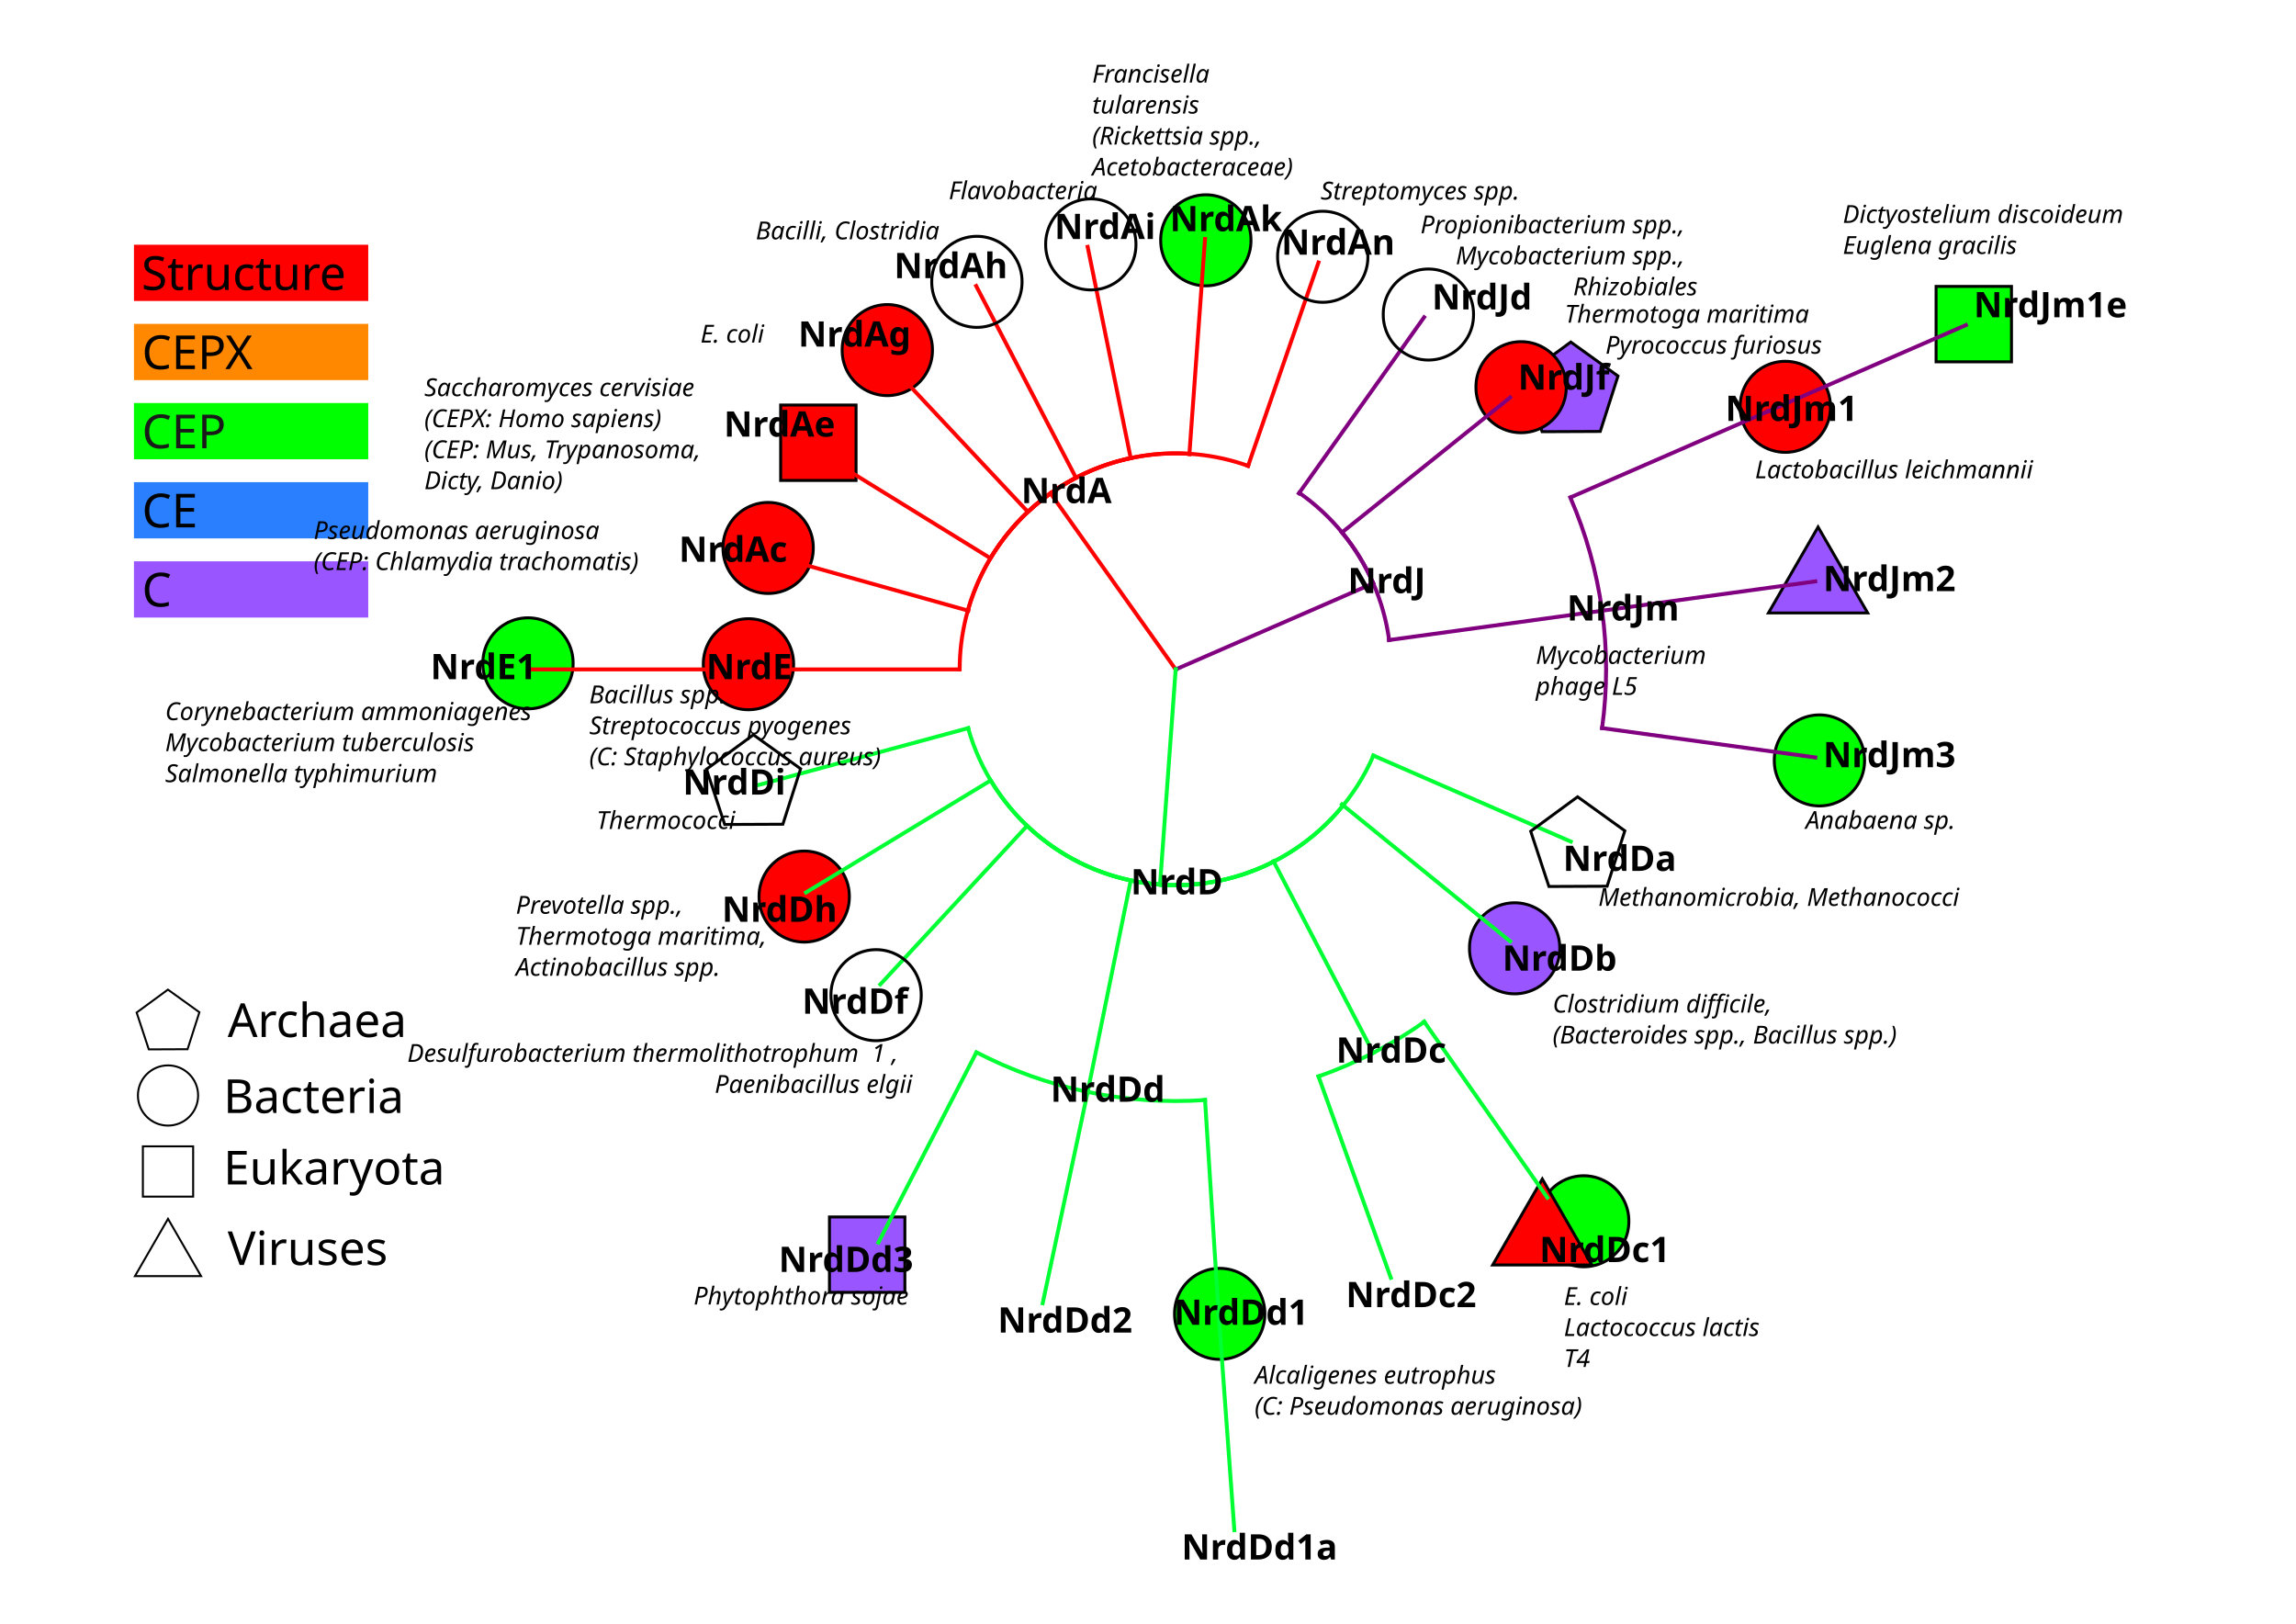
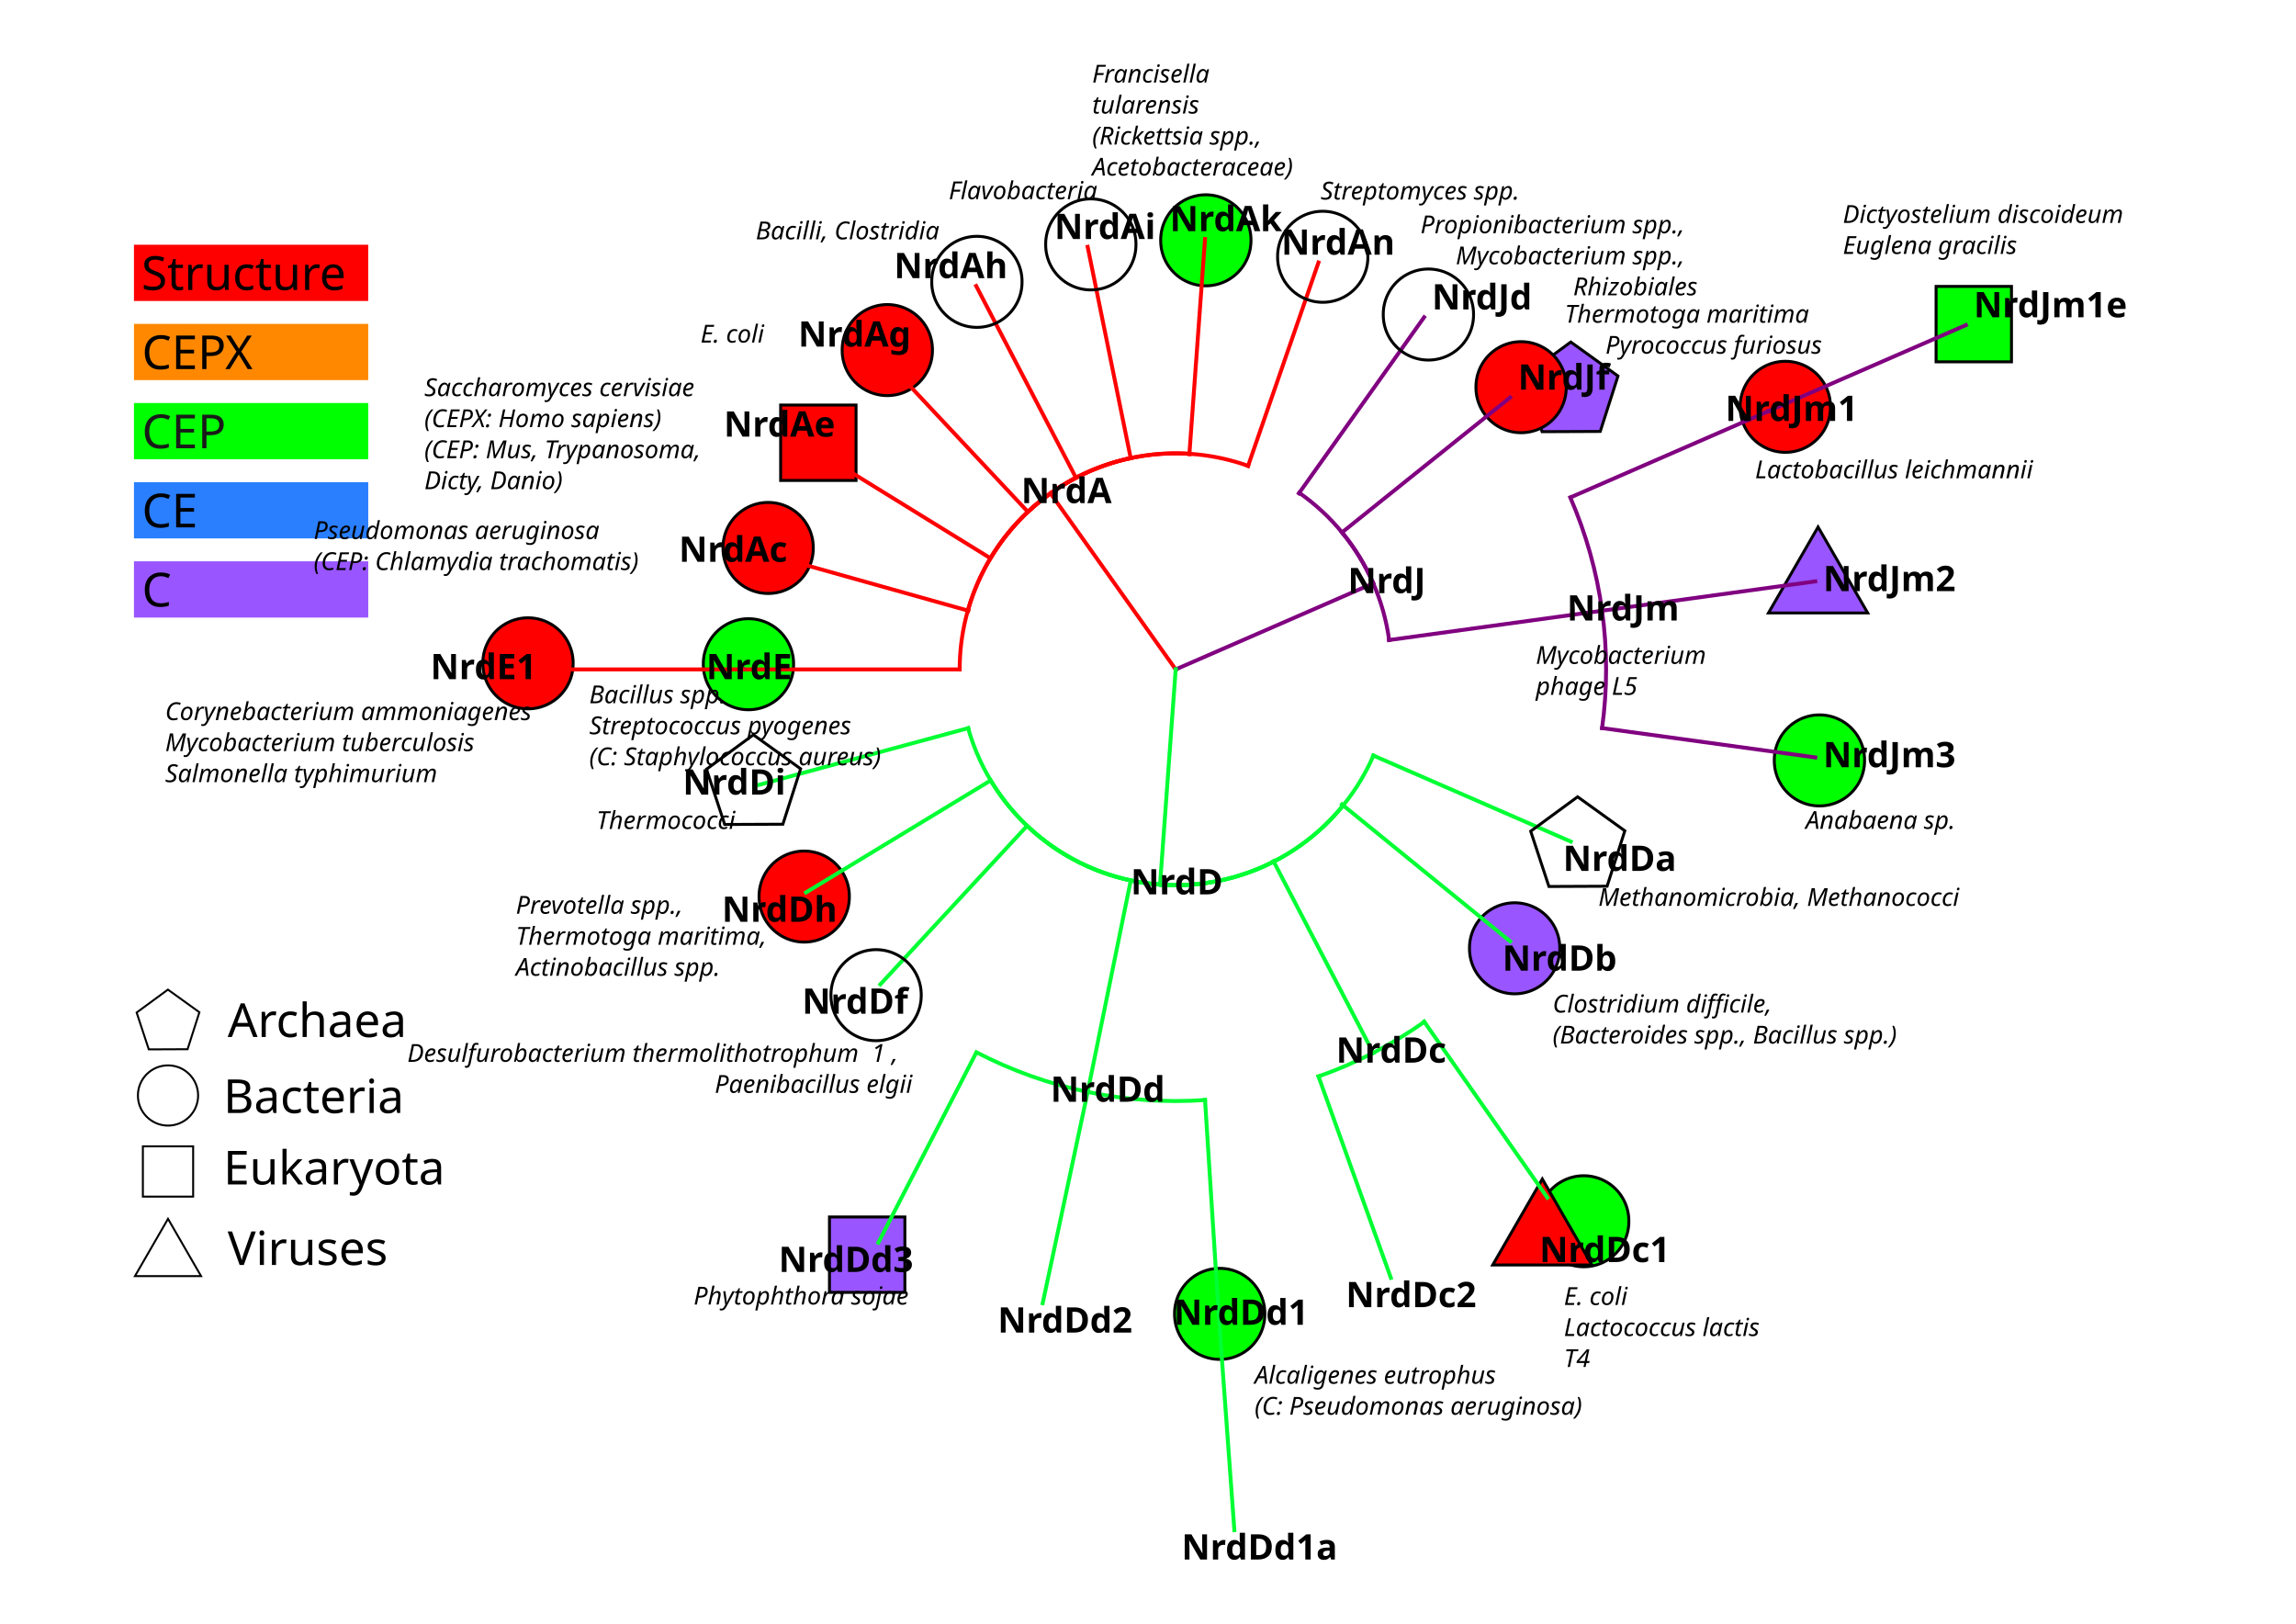
<svg xmlns="http://www.w3.org/2000/svg" color-rendering="auto" color-interpolation="auto" text-rendering="auto" width="1052.362" stroke-miterlimit="10" shape-rendering="auto" font-weight="normal" height="744.094" font-style="normal" font-size="12" image-rendering="auto" id="svg2" version="1.1" style="font-size:12px;font-style:normal;font-weight:normal;fill:#000000;fill-opacity:1;stroke:#000000;stroke-width:1;stroke-linecap:square;stroke-linejoin:miter;stroke-miterlimit:10;stroke-opacity:1;stroke-dasharray:none;stroke-dashoffset:0;font-family:Dialog">
  <defs id="genericDefs" />
  <path transform="matrix(1.344772,0,0,1.344772,707.3529,503.5971)" d="m -94.896,73.253 a 15.389,15.389 0 1 1 -30.777,0 15.389,15.389 0 1 1 30.777,0 z" id="path3930" style="fill:#00ff00;fill-opacity:1;stroke:#000000;stroke-opacity:1" />
  <rect y="557.698" x="380.181" height="34.562" width="34.562" id="rect3246" style="fill:#9955ff;fill-opacity:1;stroke:#000000;stroke-width:1.345;stroke-opacity:1" />
  <path style="fill:#00ff00;fill-opacity:1;stroke:#000000;stroke-opacity:1" id="path3508" d="m -94.896,73.253 a 15.389,15.389 0 1 1 -30.777,0 15.389,15.389 0 1 1 30.777,0 z" transform="matrix(1.344772,0,0,1.344772,874.1919,461.16)" />
  <path style="fill:#ff0000;fill-opacity:1;stroke:#000000;stroke-opacity:1" id="path3244" d="m 723.502,506.202 -33.821,0 16.911,-29.29 z" transform="matrix(1.344772,0,0,1.344772,-243.2895,-101.0298)" />
  <path transform="matrix(1.344772,0,0,1.344772,842.5346,336.0689)" d="m -94.896,73.253 a 15.389,15.389 0 1 1 -30.777,0 15.389,15.389 0 1 1 30.777,0 z" id="path3250" style="fill:#9955ff;fill-opacity:1;stroke:#000000;stroke-opacity:1" />
  <path style="fill:#00ff00;fill-opacity:1;stroke:#000000" id="path3252" d="m -94.896,73.253 a 15.389,15.389 0 1 1 -30.777,0 15.389,15.389 0 1 1 30.777,0 z" transform="matrix(1.344772,0,0,1.344772,700.995,11.614)" />
  <rect style="fill:#ff0000;fill-opacity:1;stroke:#000000;stroke-width:1.345" id="rect3240" width="34.562" height="34.562" x="357.806" y="185.617" />
  <path style="fill:#ff0000;fill-opacity:1;stroke:#000000" id="path3254" d="m -94.896,73.253 a 15.389,15.389 0 1 1 -30.777,0 15.389,15.389 0 1 1 30.777,0 z" transform="matrix(1.344772,0,0,1.344772,500.3812,152.6004)" />
  <path style="fill:#ff0000;fill-opacity:1;stroke:#000000" id="path3485" d="m -94.896,73.253 a 15.389,15.389 0 1 1 -30.777,0 15.389,15.389 0 1 1 30.777,0 z" transform="matrix(1.344772,0,0,1.344772,555.0011,61.92233)" />
-   <path transform="matrix(1.344772,0,0,1.344772,390.3074,205.4735)" d="m -94.896,73.253 a 15.389,15.389 0 1 1 -30.777,0 15.389,15.389 0 1 1 30.777,0 z" id="path3487" style="fill:#00ff00;fill-opacity:1;stroke:#000000" />
+   <path transform="matrix(1.344772,0,0,1.344772,390.3074,205.4735)" d="m -94.896,73.253 a 15.389,15.389 0 1 1 -30.777,0 15.389,15.389 0 1 1 30.777,0 z" id="path3487" style="fill:#ff0000;fill-opacity:1;stroke:#000000" />
  <path style="fill:#ff0000;fill-opacity:1;stroke:#000000;stroke-opacity:1" id="path3510" d="m -94.896,73.253 a 15.389,15.389 0 1 1 -30.777,0 15.389,15.389 0 1 1 30.777,0 z" transform="matrix(1.344772,0,0,1.344772,966.5971,87.92196)" />
  <rect style="fill:#00ff00;fill-opacity:1;stroke:#000000;stroke-width:1.345;stroke-opacity:1" id="rect4026" width="34.562" height="34.562" x="887.395" y="131.252" />
  <path style="fill:#00ff00;fill-opacity:1;stroke:#000000;stroke-opacity:1" id="path4028" d="m -94.896,73.253 a 15.389,15.389 0 1 1 -30.777,0 15.389,15.389 0 1 1 30.777,0 z" transform="matrix(1.344772,0,0,1.344772,982.2387,249.9671)" />
  <path transform="matrix(1.344772,0,0,1.344772,-116.8971,-399.8289)" d="m 723.502,506.202 -33.821,0 16.911,-29.29 z" id="path4030" style="fill:#9955ff;fill-opacity:1;stroke:#000000;stroke-opacity:1" />
-   <path style="fill:#ff0000;fill-opacity:1;stroke:#000000;stroke-opacity:1" id="path3932" d="m -94.896,73.253 a 15.389,15.389 0 1 1 -30.777,0 15.389,15.389 0 1 1 30.777,0 z" transform="matrix(1.344772,0,0,1.344772,491.3589,205.8878)" />
+   <path style="fill:#00ff00;fill-opacity:1;stroke:#000000;stroke-opacity:1" id="path3932" d="m -94.896,73.253 a 15.389,15.389 0 1 1 -30.777,0 15.389,15.389 0 1 1 30.777,0 z" transform="matrix(1.344772,0,0,1.344772,491.3589,205.8878)" />
  <path style="fill:#9955ff;fill-opacity:1;stroke:#000000;stroke-opacity:1" id="path3242" d="m 737.665,86.772 -19.828,0.088 -6.211,-18.831 15.99,-11.726 16.093,11.584 z" transform="matrix(1.344772,0,0,1.344772,-258.5171,81.02464)" />
  <path style="fill:#ff0000;fill-opacity:1;stroke:#000000;stroke-opacity:1" id="path3248" d="m -94.896,73.253 a 15.389,15.389 0 1 1 -30.777,0 15.389,15.389 0 1 1 30.777,0 z" transform="matrix(1.344772,0,0,1.344772,845.4947,78.9283)" />
  <g style="font-size:18px;fill:#9955ff;stroke:#0000ff;stroke-width:2;font-family:SansSerif" id="g7" font-size="11" transform="matrix(0.8965144,0,0,0.8965144,-221.3746,-362.0309)">
    <line style="fill:none" id="line9" y1="746" x2="848" x1="848" y2="746" />
    <line style="fill:#ff0000;stroke:#ff0000" id="line11" y1="746" x2="784" x1="848" y2="656" />
    <path style="fill:none;stroke:#ff0000" id="path13" d="m 784,656 a 110.436,110.436 0 0 0 -46.435,90" />
    <line style="fill:none;stroke:#ff0000" id="line15" y1="746" x2="627" x1="737" y2="746" />
    <path style="fill:none" id="path17" d="m 627,746 a 0,0 0 0 0 0,0" />
    <line style="fill:none;stroke:#ff0000" id="line19" y1="746" x2="517" x1="627" y2="746" />
  </g>
  <text xml:space="preserve" x="197.298" y="311.251" id="text23" style="font-size:16.137px;font-weight:bold;stroke:none;font-family:sans-serif">NrdE1</text>
  <text xml:space="preserve" x="323.706" y="311.251" id="text25" style="font-size:16.137px;font-weight:bold;stroke:none;font-family:sans-serif">NrdE</text>
  <path d="m 481.493,226.083 a 99.007,99.007 0 0 0 -37.888,53.724" id="path27" style="font-size:18px;font-weight:bold;fill:none;stroke:#ff0000;stroke-width:1.793;font-family:sans-serif" />
  <line x1="443.839" x2="347.912" y1="279.873" y2="252.978" id="line29" style="font-size:18px;font-weight:bold;fill:none;stroke:#ff0000;stroke-width:1.793;font-family:sans-serif" />
  <text xml:space="preserve" x="311.155" y="257.461" id="text31" style="font-size:16.137px;font-weight:bold;stroke:none;font-family:sans-serif">NrdAc</text>
  <path d="m 481.493,226.083 a 99.007,99.007 0 0 0 -27.521,29.748" id="path33" style="font-size:18px;font-weight:bold;fill:none;stroke:#ff0000;stroke-width:1.793;font-family:sans-serif" />
  <line x1="453.701" x2="369.428" y1="255.668" y2="203.67" id="line35" style="font-size:18px;font-weight:bold;fill:none;stroke:#ff0000;stroke-width:1.793;font-family:sans-serif" />
  <text xml:space="preserve" x="331.775" y="200.084" id="text37" style="font-size:16.137px;font-weight:bold;stroke:none;font-family:sans-serif">NrdAe</text>
  <path d="m 481.493,226.083 a 99.007,99.007 0 0 0 -10.368,8.485" id="path39" style="font-size:18px;font-weight:bold;fill:none;stroke:#ff0000;stroke-width:1.793;font-family:sans-serif" />
  <line x1="470.735" x2="403.496" y1="234.151" y2="162.43" id="line41" style="font-size:18px;font-weight:bold;fill:none;stroke:#ff0000;stroke-width:1.793;font-family:sans-serif" />
  <text xml:space="preserve" x="365.842" y="158.844" id="text43" style="font-size:16.137px;font-weight:bold;stroke:none;font-family:sans-serif">NrdAg</text>
  <path d="m 493.164,218.943 a 99.007,99.007 0 0 0 -11.672,7.14" id="path45" style="font-size:18px;font-weight:bold;fill:none;stroke:#ff0000;stroke-width:1.793;font-family:sans-serif" />
  <line x1="493.147" x2="447.425" y1="218.91" y2="131.052" id="line47" style="font-size:18px;font-weight:bold;fill:none;stroke:#ff0000;stroke-width:1.793;font-family:sans-serif" />
  <text xml:space="preserve" x="409.772" y="127.466" id="text49" style="font-size:16.137px;font-weight:bold;stroke:none;font-family:sans-serif">NrdAh</text>
  <path d="m 518.247,209.933 a 99.007,99.007 0 0 0 -36.755,16.149" id="path51" style="font-size:18px;font-weight:bold;fill:none;stroke:#ff0000;stroke-width:1.793;font-family:sans-serif" />
  <line x1="518.25" x2="498.526" y1="209.945" y2="113.122" id="line53" style="font-size:18px;font-weight:bold;fill:none;stroke:#ff0000;stroke-width:1.793;font-family:sans-serif" />
  <text xml:space="preserve" x="483.286" y="109.536" id="text55" style="font-size:16.137px;font-weight:bold;stroke:none;font-family:sans-serif">NrdAi</text>
  <path d="m 545.157,207.962 a 99.007,99.007 0 0 0 -63.665,18.121" id="path57" style="font-size:18px;font-weight:bold;fill:none;stroke:#ff0000;stroke-width:1.793;font-family:sans-serif" />
  <line x1="545.145" x2="552.317" y1="208.152" y2="109.536" id="line59" style="font-size:18px;font-weight:bold;fill:none;stroke:#ff0000;stroke-width:1.793;font-family:sans-serif" />
  <text xml:space="preserve" x="536.18" y="105.95" id="text61" style="font-size:16.137px;font-weight:bold;stroke:none;font-family:sans-serif">NrdAk</text>
  <path d="m 572.056,213.489 a 99.007,99.007 0 0 0 -90.563,12.593" id="path63" style="font-size:18px;font-weight:bold;fill:none;stroke:#ff0000;stroke-width:1.793;font-family:sans-serif" />
  <line x1="572.041" x2="604.315" y1="213.531" y2="120.294" id="line65" style="font-size:18px;font-weight:bold;fill:none;stroke:#ff0000;stroke-width:1.793;font-family:sans-serif" />
  <text xml:space="preserve" x="587.281" y="116.708" id="text67" style="font-size:16.137px;font-weight:bold;stroke:none;font-family:sans-serif">NrdAn</text>
  <text xml:space="preserve" x="468.045" y="230.565" id="text69" style="font-size:16.137px;font-weight:bold;stroke:none;font-family:sans-serif">NrdA</text>
  <line x1="538.87" x2="538.87" y1="306.769" y2="306.769" id="line71" style="font-size:18px;font-weight:bold;fill:none;stroke:#800080;stroke-width:1.793;font-family:sans-serif" />
  <line x1="538.87" x2="629.418" y1="306.769" y2="267.322" id="line73" style="font-size:18px;font-weight:bold;fill:none;stroke:#800080;stroke-width:1.793;font-family:sans-serif" />
  <path d="M 629.418,267.322 A 98.767,98.767 0 0 0 595.509,225.856" id="path75" style="font-size:18px;font-weight:bold;fill:none;stroke:#800080;stroke-width:1.793;font-family:sans-serif" />
  <line x1="595.35" x2="652.727" y1="226.083" y2="145.396" id="line77" style="font-size:18px;font-weight:bold;fill:none;stroke:#800080;stroke-width:1.793;font-family:sans-serif" />
  <text xml:space="preserve" x="656.313" y="141.81" id="text79" style="font-size:16.137px;font-weight:bold;stroke:none;font-family:sans-serif">NrdJd</text>
  <path d="M 629.418,267.322 A 98.767,98.767 0 0 0 615.111,243.982" id="path81" style="font-size:18px;font-weight:bold;fill:none;stroke:#800080;stroke-width:1.793;font-family:sans-serif" />
  <line x1="615.073" x2="692.174" y1="244.013" y2="182.153" id="line83" style="font-size:18px;font-weight:bold;fill:none;stroke:#800080;stroke-width:1.793;font-family:sans-serif" />
  <text xml:space="preserve" x="695.76" y="178.567" id="text85" style="font-size:16.137px;font-weight:bold;stroke:none;font-family:sans-serif">NrdJf</text>
  <path d="m 636.715,293.304 a 98.767,98.767 0 0 0 -7.297,-25.982" id="path87" style="font-size:18px;font-weight:bold;fill:none;stroke:#800080;stroke-width:1.793;font-family:sans-serif" />
  <line x1="636.59" x2="734.31" y1="293.321" y2="279.873" id="line89" style="font-size:18px;font-weight:bold;fill:none;stroke:#800080;stroke-width:1.793;font-family:sans-serif" />
  <path d="M 734.31,279.873 A 197.282,197.282 0 0 0 719.734,227.976" id="path91" style="font-size:18px;font-weight:bold;fill:none;stroke:#800080;stroke-width:1.793;font-family:sans-serif" />
  <line x1="719.966" x2="810.513" y1="227.876" y2="188.429" id="line93" style="font-size:18px;font-weight:bold;fill:none;stroke:#800080;stroke-width:1.793;font-family:sans-serif" />
  <path d="m 810.513,188.429 a 0,0 0 0 0 0,0" id="path95" style="font-size:18px;font-weight:bold;fill:none;stroke:#800080;stroke-width:1.793;font-family:sans-serif" />
  <line x1="810.513" x2="901.061" y1="188.429" y2="148.982" id="line97" style="font-size:18px;font-weight:bold;fill:none;stroke:#800080;stroke-width:1.793;font-family:sans-serif" />
  <text xml:space="preserve" x="904.647" y="145.396" id="text99" style="font-size:16.137px;font-weight:bold;stroke:none;font-family:sans-serif">NrdJm1e</text>
  <text xml:space="preserve" x="790.79" y="192.912" id="text101" style="font-size:16.137px;font-weight:bold;stroke:none;font-family:sans-serif">NrdJm1</text>
  <path d="m 734.31,279.873 a 0,0 0 0 0 0,0" id="path103" style="font-size:18px;font-weight:bold;fill:none;stroke:#800080;stroke-width:1.793;font-family:sans-serif" />
  <line x1="734.31" x2="832.03" y1="279.873" y2="266.426" id="line105" style="font-size:18px;font-weight:bold;fill:none;stroke:#800080;stroke-width:1.793;font-family:sans-serif" />
  <text xml:space="preserve" x="835.616" y="270.908" id="text107" style="font-size:16.137px;font-weight:bold;stroke:none;font-family:sans-serif">NrdJm2</text>
  <path d="m 734.31,333.664 a 197.282,197.282 0 0 0 0,-53.791" id="path109" style="font-size:18px;font-weight:bold;fill:none;stroke:#800080;stroke-width:1.793;font-family:sans-serif" />
  <line x1="734.31" x2="832.03" y1="333.664" y2="347.112" id="line111" style="font-size:18px;font-weight:bold;fill:none;stroke:#800080;stroke-width:1.793;font-family:sans-serif" />
  <text xml:space="preserve" x="835.616" y="351.595" id="text113" style="font-size:16.137px;font-weight:bold;stroke:none;font-family:sans-serif">NrdJm3</text>
  <text xml:space="preserve" x="718.172" y="284.356" id="text115" style="font-size:16.137px;font-weight:bold;stroke:none;font-family:sans-serif">NrdJm</text>
  <text xml:space="preserve" x="617.763" y="271.805" id="text117" style="font-size:16.137px;font-weight:bold;stroke:none;font-family:sans-serif">NrdJ</text>
  <line x1="538.87" x2="538.87" y1="306.769" y2="306.769" id="line119" style="font-size:18px;font-weight:bold;fill:none;stroke:#00ff33;stroke-width:1.793;font-family:sans-serif" />
  <line x1="538.87" x2="531.697" y1="306.769" y2="405.385" id="line121" style="font-size:18px;font-weight:bold;fill:none;stroke:#00ff33;stroke-width:1.793;font-family:sans-serif" />
  <path d="m 531.697,405.385 a 98.877,98.877 0 0 0 97.821,-59.126" id="path123" style="font-size:18px;font-weight:bold;fill:none;stroke:#00ff33;stroke-width:1.793;font-family:sans-serif" />
  <line x1="629.418" x2="719.966" y1="346.216" y2="385.662" id="line125" style="font-size:18px;font-weight:bold;fill:none;stroke:#00ff33;stroke-width:1.793;font-family:sans-serif" />
  <text xml:space="preserve" x="716.379" y="399.11" id="text127" style="font-size:16.137px;font-weight:bold;stroke:none;font-family:sans-serif">NrdDa</text>
  <path d="m 531.697,405.385 a 98.877,98.877 0 0 0 83.94,-36.299" id="path129" style="font-size:18px;font-weight:bold;fill:none;stroke:#00ff33;stroke-width:1.793;font-family:sans-serif" />
  <line x1="615.073" x2="692.174" y1="368.628" y2="431.384" id="line131" style="font-size:18px;font-weight:bold;fill:none;stroke:#00ff33;stroke-width:1.793;font-family:sans-serif" />
  <text xml:space="preserve" x="688.588" y="444.832" id="text133" style="font-size:16.137px;font-weight:bold;stroke:none;font-family:sans-serif">NrdDb</text>
  <path d="M 531.697,405.385 A 98.877,98.877 0 0 0 583.806,394.845" id="path135" style="font-size:18px;font-weight:bold;fill:none;stroke:#00ff33;stroke-width:1.793;font-family:sans-serif" />
  <line x1="583.695" x2="629.418" y1="394.627" y2="482.486" id="line137" style="font-size:18px;font-weight:bold;fill:none;stroke:#00ff33;stroke-width:1.793;font-family:sans-serif" />
  <path d="m 629.418,482.486 a 197.675,197.675 0 0 0 23.413,-14.198" id="path139" style="font-size:18px;font-weight:bold;fill:none;stroke:#00ff33;stroke-width:1.793;font-family:sans-serif" />
  <line x1="652.727" x2="709.207" y1="468.141" y2="548.828" id="line141" style="font-size:18px;font-weight:bold;fill:none;stroke:#00ff33;stroke-width:1.793;font-family:sans-serif" />
  <text xml:space="preserve" x="705.621" y="578.371" id="text143" style="font-size:16.137px;font-weight:bold;stroke:none;font-family:sans-serif">NrdDc1</text>
  <path d="m 604.331,493.29 a 197.675,197.675 0 0 0 25.086,-10.804" id="path145" style="font-size:18px;font-weight:bold;fill:none;stroke:#00ff33;stroke-width:1.793;font-family:sans-serif" />
  <line x1="604.315" x2="637.486" y1="493.244" y2="585.585" id="line147" style="font-size:18px;font-weight:bold;fill:none;stroke:#00ff33;stroke-width:1.793;font-family:sans-serif" />
  <text xml:space="preserve" x="616.866" y="599.033" id="text149" style="font-size:16.137px;font-weight:bold;stroke:none;font-family:sans-serif">NrdDc2</text>
  <text xml:space="preserve" x="612.384" y="486.968" id="text151" style="font-size:16.137px;font-weight:bold;stroke:none;font-family:sans-serif">NrdDc</text>
  <path d="m 518.274,403.477 a 98.877,98.877 0 0 0 13.423,1.908" id="path153" style="font-size:18px;font-weight:bold;fill:none;stroke:#00ff33;stroke-width:1.793;font-family:sans-serif" />
  <line x1="518.25" x2="498.526" y1="403.592" y2="500.416" id="line155" style="font-size:18px;font-weight:bold;fill:none;stroke:#00ff33;stroke-width:1.793;font-family:sans-serif" />
  <path d="m 498.526,500.416 a 197.805,197.805 0 0 0 53.799,3.7" id="path157" style="font-size:18px;font-weight:bold;fill:none;stroke:#00ff33;stroke-width:1.793;font-family:sans-serif" />
  <line x1="552.317" x2="558.593" y1="504.002" y2="602.619" id="line159" style="font-size:18px;font-weight:bold;fill:none;stroke:#00ff33;stroke-width:1.793;font-family:sans-serif" />
  <path d="m 558.593,602.619 a 0,0 0 0 0 0,0" id="path161" style="font-size:18px;font-weight:bold;fill:none;stroke:#00ff33;stroke-width:1.793;font-family:sans-serif" />
  <line x1="558.593" x2="565.765" y1="602.619" y2="701.235" id="line163" style="font-size:18px;font-weight:bold;fill:none;stroke:#00ff33;stroke-width:1.793;font-family:sans-serif" />
  <text xml:space="preserve" x="541.559" y="714.683" id="text165" style="font-size:16.137px;font-weight:bold;stroke:none;font-family:sans-serif">NrdDd1a</text>
  <text xml:space="preserve" x="537.973" y="607.101" id="text167" style="font-size:16.137px;font-weight:bold;stroke:none;font-family:sans-serif">NrdDd1</text>
  <path d="m 498.526,500.416 a 0,0 0 0 0 0,0" id="path169" style="font-size:18px;font-weight:bold;fill:none;stroke:#00ff33;stroke-width:1.793;font-family:sans-serif" />
  <line x1="498.526" x2="477.907" y1="500.416" y2="597.24" id="line171" style="font-size:18px;font-weight:bold;fill:none;stroke:#00ff33;stroke-width:1.793;font-family:sans-serif" />
  <text xml:space="preserve" x="457.287" y="610.687" id="text173" style="font-size:16.137px;font-weight:bold;stroke:none;font-family:sans-serif">NrdDd2</text>
  <path d="m 447.555,482.235 a 197.805,197.805 0 0 0 50.971,18.181" id="path175" style="font-size:18px;font-weight:bold;fill:none;stroke:#00ff33;stroke-width:1.793;font-family:sans-serif" />
  <line x1="447.425" x2="402.599" y1="482.486" y2="569.448" id="line177" style="font-size:18px;font-weight:bold;fill:none;stroke:#00ff33;stroke-width:1.793;font-family:sans-serif" />
  <text xml:space="preserve" x="356.877" y="582.895" id="text179" style="font-size:16.137px;font-weight:bold;stroke:none;font-family:sans-serif">NrdDd3</text>
  <text xml:space="preserve" x="481.493" y="504.899" id="text181" style="font-size:16.137px;font-weight:bold;stroke:none;font-family:sans-serif">NrdDd</text>
  <path d="m 470.768,378.455 a 98.877,98.877 0 0 0 60.929,26.931" id="path183" style="font-size:18px;font-weight:bold;fill:none;stroke:#00ff33;stroke-width:1.793;font-family:sans-serif" />
  <line x1="470.735" x2="403.496" y1="378.49" y2="451.108" id="line185" style="font-size:18px;font-weight:bold;fill:none;stroke:#00ff33;stroke-width:1.793;font-family:sans-serif" />
  <text xml:space="preserve" x="367.635" y="464.555" id="text187" style="font-size:16.137px;font-weight:bold;stroke:none;font-family:sans-serif">NrdDf</text>
  <path d="m 454.083,357.641 a 98.877,98.877 0 0 0 77.614,47.745" id="path189" style="font-size:18px;font-weight:bold;fill:none;stroke:#00ff33;stroke-width:1.793;font-family:sans-serif" />
  <path transform="matrix(1.344772,0,0,1.344772,516.9112,312.3612)" d="m -94.896,73.253 a 15.389,15.389 0 1 1 -30.777,0 15.389,15.389 0 1 1 30.777,0 z" id="path3932-7-5" style="font-size:12px;font-style:normal;font-weight:normal;fill:#ff0000;stroke:#000000;stroke-width:1;stroke-linecap:square;stroke-linejoin:miter;stroke-miterlimit:10;stroke-opacity:1;stroke-dasharray:none;stroke-dashoffset:0;font-family:Dialog" />
  <line x1="453.701" x2="369.428" y1="357.87" y2="408.972" id="line191" style="font-size:18px;font-weight:bold;fill:none;stroke:#00ff33;stroke-width:1.793;font-family:sans-serif" />
  <text xml:space="preserve" x="330.878" y="422.419" id="text193" style="font-size:16.137px;font-weight:bold;stroke:none;font-family:sans-serif">NrdDh</text>
  <path d="m 443.73,333.695 a 98.877,98.877 0 0 0 87.968,71.69" id="path195" style="font-size:18px;font-weight:bold;fill:none;stroke:#00ff33;stroke-width:1.793;font-family:sans-serif" />
  <line x1="443.839" x2="347.912" y1="333.664" y2="359.663" id="line197" style="font-size:18px;font-weight:bold;fill:none;stroke:#00ff33;stroke-width:1.793;font-family:sans-serif" />
  <text xml:space="preserve" x="312.948" y="364.146" id="text199" style="font-size:16.137px;font-weight:bold;stroke:none;font-family:sans-serif">NrdDi</text>
  <text xml:space="preserve" x="518.25" y="409.868" id="text201" style="font-size:16.137px;font-weight:bold;stroke:none;font-family:sans-serif">NrdD</text>
  <text xml:space="preserve" style="font-size:11.369px;font-style:italic;font-weight:normal;line-height:125%;letter-spacing:0px;word-spacing:0px;fill:#000000;fill-opacity:1;stroke:none;font-family:Sans;-inkscape-font-specification:Sans Italic" x="754.607" y="172.79" id="text5704">
    <tspan id="tspan5706" x="754.607" y="172.79" />
  </text>
  <g id="colour_legend" transform="matrix(0.9473832,0,0,0.9473832,-3.091283,52.01399)">
    <rect y="140.049" x="68.073" height="27.203" width="113.347" id="rect5996" style="fill:#00ff00;fill-opacity:1;stroke:none" />
    <rect y="63.481" x="68.073" height="27.203" width="113.347" id="rect5988" style="fill:#ff0000;fill-opacity:1;stroke:none" />
    <text id="text3873" y="85.35" x="71.705" style="font-size:22.711px;font-style:normal;font-weight:normal;line-height:125%;letter-spacing:0px;word-spacing:0px;fill:#000000;fill-opacity:1;stroke:none;font-family:Sans" xml:space="preserve">
      <tspan y="85.35" x="71.705" id="tspan3875">Structure</tspan>
    </text>
    <rect y="140.049" x="68.073" height="27.203" width="113.347" id="rect5992" style="fill:#2ffff0;fill-opacity:0;stroke:none" />
    <text id="text3879" y="161.918" x="71.927" style="font-size:22.711px;font-style:normal;font-weight:normal;line-height:125%;letter-spacing:0px;word-spacing:0px;fill:#1a1a1a;fill-opacity:1;stroke:none;font-family:Sans" xml:space="preserve">
      <tspan y="161.918" x="71.927" id="tspan3881">CEP</tspan>
    </text>
    <rect style="fill:#ff8800;fill-opacity:1;stroke:none" id="rect5990" width="113.347" height="27.203" x="68.073" y="101.765" />
    <text id="text3887" y="123.634" x="71.927" style="font-size:22.711px;font-style:normal;font-weight:normal;line-height:125%;letter-spacing:0px;word-spacing:0px;fill:#000000;fill-opacity:1;stroke:none;font-family:Sans" xml:space="preserve">
      <tspan y="123.634" x="71.927" id="tspan3889">CEPX</tspan>
    </text>
    <rect style="fill:#2a7fff;fill-opacity:1;stroke:none" id="rect5998" width="113.347" height="27.203" x="68.073" y="178.334" />
    <text xml:space="preserve" style="font-size:22.711px;font-style:normal;font-weight:normal;line-height:125%;letter-spacing:0px;word-spacing:0px;fill:#000000;fill-opacity:1;stroke:none;font-family:Sans" x="71.927" y="200.203" id="text3922">
      <tspan id="tspan3924" x="71.927" y="200.203">CE</tspan>
    </text>
    <rect y="216.618" x="68.073" height="27.203" width="113.347" id="rect6000" style="fill:#9955ff;fill-opacity:1;stroke:none" />
    <text id="text3926" y="238.487" x="71.927" style="font-size:22.711px;font-style:normal;font-weight:normal;line-height:125%;letter-spacing:0px;word-spacing:0px;fill:#000000;fill-opacity:1;stroke:none;font-family:Sans" xml:space="preserve">
      <tspan y="238.487" x="71.927" id="tspan3928">C</tspan>
    </text>
    <rect style="fill:#2aff00;fill-opacity:0;stroke:none" id="rect5994" width="113.347" height="27.203" x="68.073" y="178.334" />
  </g>
  <g id="domain_legend" transform="matrix(0.9473832,0,0,0.9473832,-15.32451,52.01399)">
    <path style="font-size:12px;font-style:normal;font-weight:normal;fill:none;stroke:#000000;stroke-width:1;stroke-linecap:square;stroke-linejoin:miter;stroke-miterlimit:10;stroke-opacity:1;stroke-dasharray:none;stroke-dashoffset:0;font-family:Dialog" id="path3242-2" d="m 737.665,86.772 -19.828,0.088 -6.211,-18.831 15.99,-11.726 16.093,11.584 z" transform="matrix(0.946306,0,0,0.946306,-591.1353,370.509)" />
    <path style="font-size:12px;font-style:normal;font-weight:normal;fill:none;stroke:#000000;stroke-width:1;stroke-linecap:square;stroke-linejoin:miter;stroke-miterlimit:10;stroke-opacity:1;stroke-dasharray:none;stroke-dashoffset:0;font-family:Dialog" id="path3932-7" d="m -94.896,73.253 c 0,8.499 -6.89,15.389 -15.389,15.389 -8.499,0 -15.389,-6.89 -15.389,-15.389 0,-8.499 6.89,-15.389 15.389,-15.389 8.499,0 15.389,6.89 15.389,15.389 z" transform="matrix(0.946306,0,0,0.946306,201.8239,405.6885)" />
    <rect y="499.609" x="85.3" height="24.321" width="24.321" id="rect3246-2" style="font-size:12px;font-style:normal;font-weight:normal;fill:none;stroke:#000000;stroke-width:0.946;stroke-linecap:square;stroke-linejoin:miter;stroke-miterlimit:10;stroke-opacity:1;stroke-dasharray:none;stroke-dashoffset:0;font-family:Dialog" />
    <path style="font-size:12px;font-style:normal;font-weight:normal;fill:none;stroke:#000000;stroke-width:1;stroke-linecap:square;stroke-linejoin:miter;stroke-miterlimit:10;stroke-opacity:1;stroke-dasharray:none;stroke-dashoffset:0;font-family:Dialog" id="path3244-2" d="m 723.502,506.202 -33.821,0 16.911,-29.29 z" transform="matrix(0.946306,0,0,0.946306,-571.1908,83.36828)" />
    <text id="text6093" y="446.713" x="126.314" style="font-size:22.71px;font-style:italic;font-weight:normal;line-height:125%;letter-spacing:0px;word-spacing:0px;fill:#000000;fill-opacity:1;stroke:none;font-family:Sans;-inkscape-font-specification:Sans Italic" xml:space="preserve">
      <tspan style="font-style:normal" y="446.713" x="126.314" id="tspan6095">Archaea</tspan>
    </text>
    <text id="text6097" y="483.475" x="124.263" style="font-size:22.71px;font-style:italic;font-weight:normal;line-height:125%;letter-spacing:0px;word-spacing:0px;fill:#000000;fill-opacity:1;stroke:none;font-family:Sans;-inkscape-font-specification:Sans Italic" xml:space="preserve">
      <tspan style="font-style:normal" y="483.475" x="124.263" id="tspan6099">Bacteria</tspan>
    </text>
    <text id="text6120" y="518.035" x="124.263" style="font-size:22.71px;font-style:normal;font-weight:normal;line-height:125%;letter-spacing:0px;word-spacing:0px;fill:#000000;fill-opacity:1;stroke:none;font-family:Sans;-inkscape-font-specification:Sans" xml:space="preserve">
      <tspan y="518.035" x="124.263" id="tspan6122">Eukaryota</tspan>
    </text>
    <text id="text6124" y="556.998" x="126.314" style="font-size:22.71px;font-style:normal;font-weight:normal;line-height:125%;letter-spacing:0px;word-spacing:0px;fill:#000000;fill-opacity:1;stroke:none;font-family:Sans;-inkscape-font-specification:Sans" xml:space="preserve">
      <tspan y="556.998" x="126.314" id="tspan6126">Viruses</tspan>
    </text>
  </g>
  <path transform="matrix(1.344772,0,0,1.344772,-255.3852,289.4412)" d="m 737.665,86.772 -19.828,0.088 -6.211,-18.831 15.99,-11.726 16.093,11.584 z" id="path3242-2-7" style="font-size:12px;font-style:normal;font-weight:normal;fill:none;stroke:#000000;stroke-width:1;stroke-linecap:square;stroke-linejoin:miter;stroke-miterlimit:10;stroke-opacity:1;stroke-dasharray:none;stroke-dashoffset:0;font-family:Dialog" />
  <path transform="matrix(1.344772,0,0,1.344772,-633.1629,261.0236)" d="m 737.665,86.772 -19.828,0.088 -6.211,-18.831 15.99,-11.726 16.093,11.584 z" id="path3242-2-4" style="font-size:12px;font-style:normal;font-weight:normal;fill:none;stroke:#000000;stroke-width:1;stroke-linecap:square;stroke-linejoin:miter;stroke-miterlimit:10;stroke-opacity:1;stroke-dasharray:none;stroke-dashoffset:0;font-family:Dialog" />
  <path transform="matrix(1.344772,0,0,1.344772,549.8608,357.5493)" d="m -94.896,73.253 a 15.389,15.389 0 1 1 -30.777,0 15.389,15.389 0 1 1 30.777,0 z" id="path3932-7-7" style="font-size:12px;font-style:normal;font-weight:normal;fill:none;stroke:#000000;stroke-width:1;stroke-linecap:square;stroke-linejoin:miter;stroke-miterlimit:10;stroke-opacity:1;stroke-dasharray:none;stroke-dashoffset:0;font-family:Dialog" />
  <path transform="matrix(1.344772,0,0,1.344772,803.0116,45.63342)" d="m -94.896,73.253 a 15.389,15.389 0 1 1 -30.777,0 15.389,15.389 0 1 1 30.777,0 z" id="path3932-7-71" style="font-size:12px;font-style:normal;font-weight:normal;fill:none;stroke:#000000;stroke-width:1;stroke-linecap:square;stroke-linejoin:miter;stroke-miterlimit:10;stroke-opacity:1;stroke-dasharray:none;stroke-dashoffset:0;font-family:Dialog" />
  <path transform="matrix(1.344772,0,0,1.344772,754.5801,19.16421)" d="m -94.896,73.253 a 15.389,15.389 0 1 1 -30.777,0 15.389,15.389 0 1 1 30.777,0 z" id="path3932-7-4" style="font-size:12px;font-style:normal;font-weight:normal;fill:none;stroke:#000000;stroke-width:1;stroke-linecap:square;stroke-linejoin:miter;stroke-miterlimit:10;stroke-opacity:1;stroke-dasharray:none;stroke-dashoffset:0;font-family:Dialog" />
  <path transform="matrix(1.344772,0,0,1.344772,596.0634,30.64963)" d="m -94.896,73.253 a 15.389,15.389 0 1 1 -30.777,0 15.389,15.389 0 1 1 30.777,0 z" id="path3932-7-6" style="font-size:12px;font-style:normal;font-weight:normal;fill:none;stroke:#000000;stroke-width:1;stroke-linecap:square;stroke-linejoin:miter;stroke-miterlimit:10;stroke-opacity:1;stroke-dasharray:none;stroke-dashoffset:0;font-family:Dialog" />
  <path transform="matrix(1.344772,0,0,1.344772,648.2802,13.49304)" d="m -94.896,73.253 a 15.389,15.389 0 1 1 -30.777,0 15.389,15.389 0 1 1 30.777,0 z" id="path3932-7-9" style="font-size:12px;font-style:normal;font-weight:normal;fill:none;stroke:#000000;stroke-width:1;stroke-linecap:square;stroke-linejoin:miter;stroke-miterlimit:10;stroke-opacity:1;stroke-dasharray:none;stroke-dashoffset:0;font-family:Dialog" />
  <g id="species_labels" transform="matrix(0.9473832,0,0,0.9473832,27.68597,38.52359)">
    <text id="text5700" y="115.427" x="867.828" style="font-size:12px;font-style:italic;font-weight:normal;text-align:end;line-height:125%;letter-spacing:0px;word-spacing:0px;text-anchor:end;fill:#000000;fill-opacity:1;stroke:none;font-family:Sans;-inkscape-font-specification:Sans Italic" xml:space="preserve">
      <tspan y="115.427" x="867.828" id="tspan5702">Thermotoga maritima</tspan>
      <tspan id="tspan5770" y="130.427" x="867.828">Pyrococcus furiosus</tspan>
    </text>
    <text id="text5708" y="280.461" x="713.793" style="font-size:12px;font-style:italic;font-weight:normal;line-height:125%;letter-spacing:0px;word-spacing:0px;fill:#000000;fill-opacity:1;stroke:none;font-family:Sans;-inkscape-font-specification:Sans Italic" xml:space="preserve">
      <tspan y="280.461" x="713.793" id="tspan5710">Mycobacterium</tspan>
      <tspan id="tspan5712" y="295.461" x="713.793">phage L5</tspan>
    </text>
    <text id="text5714" y="190.69" x="819.886" style="font-size:12px;font-style:italic;font-weight:normal;line-height:125%;letter-spacing:0px;word-spacing:0px;fill:#000000;fill-opacity:1;stroke:none;font-family:Sans;-inkscape-font-specification:Sans Italic" xml:space="preserve">
      <tspan y="190.69" x="819.886" id="tspan5716">Lactobacillus leichmannii</tspan>
    </text>
    <text id="text5718" y="360.258" x="844.369" style="font-size:12px;font-style:italic;font-weight:normal;line-height:125%;letter-spacing:0px;word-spacing:0px;fill:#000000;fill-opacity:1;stroke:none;font-family:Sans;-inkscape-font-specification:Sans Italic" xml:space="preserve">
      <tspan y="360.258" x="844.369" id="tspan5720">Anabaena sp.</tspan>
    </text>
    <text id="text5722" y="299.504" x="255.869" style="font-size:12px;font-style:italic;font-weight:normal;line-height:125%;letter-spacing:0px;word-spacing:0px;fill:#000000;fill-opacity:1;stroke:none;font-family:Sans;-inkscape-font-specification:Sans Italic" xml:space="preserve">
      <tspan y="299.504" x="255.869" id="tspan5724">Bacillus spp.</tspan>
      <tspan id="tspan5726" y="314.504" x="255.869">Streptococcus pyogenes</tspan>
      <tspan id="tspan5728" y="329.504" x="255.869">(C: Staphylococcus aureus)</tspan>
    </text>
    <text id="text5730" y="307.665" x="50.683" style="font-size:12px;font-style:italic;font-weight:normal;line-height:125%;letter-spacing:0px;word-spacing:0px;fill:#000000;fill-opacity:1;stroke:none;font-family:Sans;-inkscape-font-specification:Sans Italic" xml:space="preserve">
      <tspan y="307.665" x="50.683" id="tspan5732">Corynebacterium ammoniagenes</tspan>
      <tspan id="tspan5734" y="322.665" x="50.683">Mycobacterium tuberculosis</tspan>
      <tspan id="tspan5736" y="337.665" x="50.683">Salmonella typhimurium</tspan>
    </text>
    <text id="text5738" y="220.08" x="122.53" style="font-size:12px;font-style:italic;font-weight:normal;line-height:125%;letter-spacing:0px;word-spacing:0px;fill:#000000;fill-opacity:1;stroke:none;font-family:Sans;-inkscape-font-specification:Sans Italic" xml:space="preserve">
      <tspan y="220.08" x="122.53" id="tspan5740">Pseudomonas aeruginosa</tspan>
      <tspan id="tspan5742" y="235.08" x="122.53">(CEP: Chlamydia trachomatis)</tspan>
    </text>
    <text id="text5744" y="150.953" x="176.073" style="font-size:12px;font-style:italic;font-weight:normal;line-height:125%;letter-spacing:0px;word-spacing:0px;fill:#000000;fill-opacity:1;stroke:none;font-family:Sans;-inkscape-font-specification:Sans Italic" xml:space="preserve">
      <tspan y="150.953" x="176.073" id="tspan5746">Saccharomyces cervisiae</tspan>
      <tspan id="tspan5748" y="165.953" x="176.073">(CEPX: Homo sapiens)</tspan>
      <tspan id="tspan5750" y="180.953" x="176.073">(CEP: Mus, Trypanosoma,</tspan>
      <tspan id="tspan5752" y="195.953" x="176.073">Dicty, Danio)</tspan>
    </text>
    <text id="text5754" y="125.054" x="309.683" style="font-size:12px;font-style:italic;font-weight:normal;line-height:125%;letter-spacing:0px;word-spacing:0px;fill:#000000;fill-opacity:1;stroke:none;font-family:Sans;-inkscape-font-specification:Sans Italic" xml:space="preserve">
      <tspan y="125.054" x="309.683" id="tspan5756">E. coli</tspan>
    </text>
    <text id="text5758" y="-0.742" x="499.183" style="font-size:12px;font-style:italic;font-weight:normal;line-height:125%;letter-spacing:0px;word-spacing:0px;fill:#000000;fill-opacity:1;stroke:none;font-family:Sans;-inkscape-font-specification:Sans Italic" xml:space="preserve">
      <tspan y="-0.742" x="499.183" id="tspan5760">Francisella</tspan>
      <tspan id="tspan5762" y="14.258" x="499.183">tularensis</tspan>
      <tspan y="29.258" x="499.183" id="tspan8404">(Rickettsia spp.,</tspan>
      <tspan y="44.258" x="499.183" id="tspan8406">Acetobacteraceae)</tspan>
    </text>
    <text id="text5764" y="67.165" x="862.352" style="font-size:12px;font-style:italic;font-weight:normal;line-height:125%;letter-spacing:0px;word-spacing:0px;fill:#000000;fill-opacity:1;stroke:none;font-family:Sans;-inkscape-font-specification:Sans Italic" xml:space="preserve">
      <tspan y="67.165" x="862.352" id="tspan5766">Dictyostelium discoideum</tspan>
      <tspan id="tspan5768" y="82.165" x="862.352">Euglena gracilis</tspan>
    </text>
    <text id="text5772" y="449.122" x="721.954" style="font-size:12px;font-style:italic;font-weight:normal;line-height:125%;letter-spacing:0px;word-spacing:0px;fill:#000000;fill-opacity:1;stroke:none;font-family:Sans;-inkscape-font-specification:Sans Italic" xml:space="preserve">
      <tspan y="449.122" x="721.954" id="tspan5774">Clostridium difficile,</tspan>
      <tspan y="464.122" x="721.954" id="tspan8436">(Bacteroides spp., Bacillus spp.)</tspan>
    </text>
    <text id="text5776" y="590.58" x="727.395" style="font-size:12px;font-style:italic;font-weight:normal;line-height:125%;letter-spacing:0px;word-spacing:0px;fill:#000000;fill-opacity:1;stroke:none;font-family:Sans;-inkscape-font-specification:Sans Italic" xml:space="preserve">
      <tspan y="590.58" x="727.395" id="tspan5778">E. coli</tspan>
      <tspan id="tspan5780" y="605.58" x="727.395">Lactococcus lactis</tspan>
      <tspan id="tspan5782" y="620.58" x="727.395">T4</tspan>
    </text>
    <text id="text5784" y="628.665" x="577.776" style="font-size:12px;font-style:italic;font-weight:normal;line-height:125%;letter-spacing:0px;word-spacing:0px;fill:#000000;fill-opacity:1;stroke:none;font-family:Sans;-inkscape-font-specification:Sans Italic" xml:space="preserve">
      <tspan y="628.665" x="577.776" id="tspan5786">Alcaligenes eutrophus</tspan>
      <tspan id="tspan5788" y="643.665" x="577.776">(C: Pseudomonas aeruginosa)</tspan>
    </text>
    <text id="text5790" y="590.368" x="306.361" style="font-size:12px;font-style:italic;font-weight:normal;line-height:125%;letter-spacing:0px;word-spacing:0px;fill:#000000;fill-opacity:1;stroke:none;font-family:Sans;-inkscape-font-specification:Sans Italic" xml:space="preserve">
      <tspan y="590.368" x="306.361" id="tspan5792">Phytophthora sojae</tspan>
    </text>
    <text id="text8396" y="75.103" x="336.415" style="font-size:12px;font-style:italic;font-weight:normal;line-height:125%;letter-spacing:0px;word-spacing:0px;fill:#000000;fill-opacity:1;stroke:none;font-family:Sans;-inkscape-font-specification:Sans Italic" xml:space="preserve">
      <tspan y="75.103" x="336.415" id="tspan8398">Bacilli, Clostridia</tspan>
    </text>
    <text id="text8400" y="55.688" x="429.788" style="font-size:12px;font-style:italic;font-weight:normal;line-height:125%;letter-spacing:0px;word-spacing:0px;fill:#000000;fill-opacity:1;stroke:none;font-family:Sans;-inkscape-font-specification:Sans Italic" xml:space="preserve">
      <tspan y="55.688" x="429.788" id="tspan8402">Flavobacteria</tspan>
    </text>
    <text id="text8408" y="55.849" x="609.678" style="font-size:12px;font-style:italic;font-weight:normal;line-height:125%;letter-spacing:0px;word-spacing:0px;fill:#000000;fill-opacity:1;stroke:none;font-family:Sans;-inkscape-font-specification:Sans Italic" xml:space="preserve">
      <tspan y="55.849" x="609.678" id="tspan8410">Streptomyces spp.</tspan>
    </text>
    <text id="text8412" y="72.171" x="807.624" style="font-size:12px;font-style:italic;font-weight:normal;text-align:end;line-height:125%;letter-spacing:0px;word-spacing:0px;text-anchor:end;fill:#000000;fill-opacity:1;stroke:none;font-family:Sans;-inkscape-font-specification:Sans Italic" xml:space="preserve">
      <tspan y="72.171" x="807.624" id="tspan8414">Propionibacterium spp.,</tspan>
      <tspan id="tspan8416" y="87.171" x="807.624">Mycobacterium spp.,</tspan>
      <tspan id="tspan8418" y="102.171" x="807.624">Rhizobiales</tspan>
    </text>
    <text id="text8420" y="397.518" x="744.042" style="font-size:12px;font-style:italic;font-weight:normal;line-height:125%;letter-spacing:0px;word-spacing:0px;fill:#000000;fill-opacity:1;stroke:none;font-family:Sans;-inkscape-font-specification:Sans Italic" xml:space="preserve">
      <tspan id="tspan8424" y="397.518" x="744.042">Methanomicrobia, Methanococci</tspan>
    </text>
    <text id="text8432" y="360.315" x="259.339" style="font-size:12px;font-style:italic;font-weight:normal;line-height:125%;letter-spacing:0px;word-spacing:0px;fill:#000000;fill-opacity:1;stroke:none;font-family:Sans;-inkscape-font-specification:Sans Italic" xml:space="preserve">
      <tspan y="360.315" x="259.339" id="tspan8434">Thermococci</tspan>
    </text>
    <text id="text8438" y="472.967" x="427.071" style="font-size:12px;font-style:italic;font-weight:normal;text-align:end;line-height:125%;letter-spacing:0px;word-spacing:0px;text-anchor:end;fill:#000000;fill-opacity:1;stroke:none;font-family:Sans;-inkscape-font-specification:Sans Italic" xml:space="preserve">
      <tspan y="472.967" x="427.071" id="tspan8440">Desulfurobacterium thermolithotrophum  1 ,</tspan>
      <tspan id="tspan8442" y="487.967" x="430.891">Paenibacillus elgii </tspan>
    </text>
    <text id="text8444" y="401.332" x="220.347" style="font-size:12px;font-style:italic;font-weight:normal;line-height:125%;letter-spacing:0px;word-spacing:0px;fill:#000000;fill-opacity:1;stroke:none;font-family:Sans;-inkscape-font-specification:Sans Italic" xml:space="preserve">
      <tspan y="401.332" x="220.347" id="tspan8446">Prevotella spp.,</tspan>
      <tspan id="tspan8448" y="416.332" x="220.347">Thermotoga maritima,</tspan>
      <tspan id="tspan8450" y="431.332" x="220.347">Actinobacillus spp.</tspan>
    </text>
  </g>
</svg>
